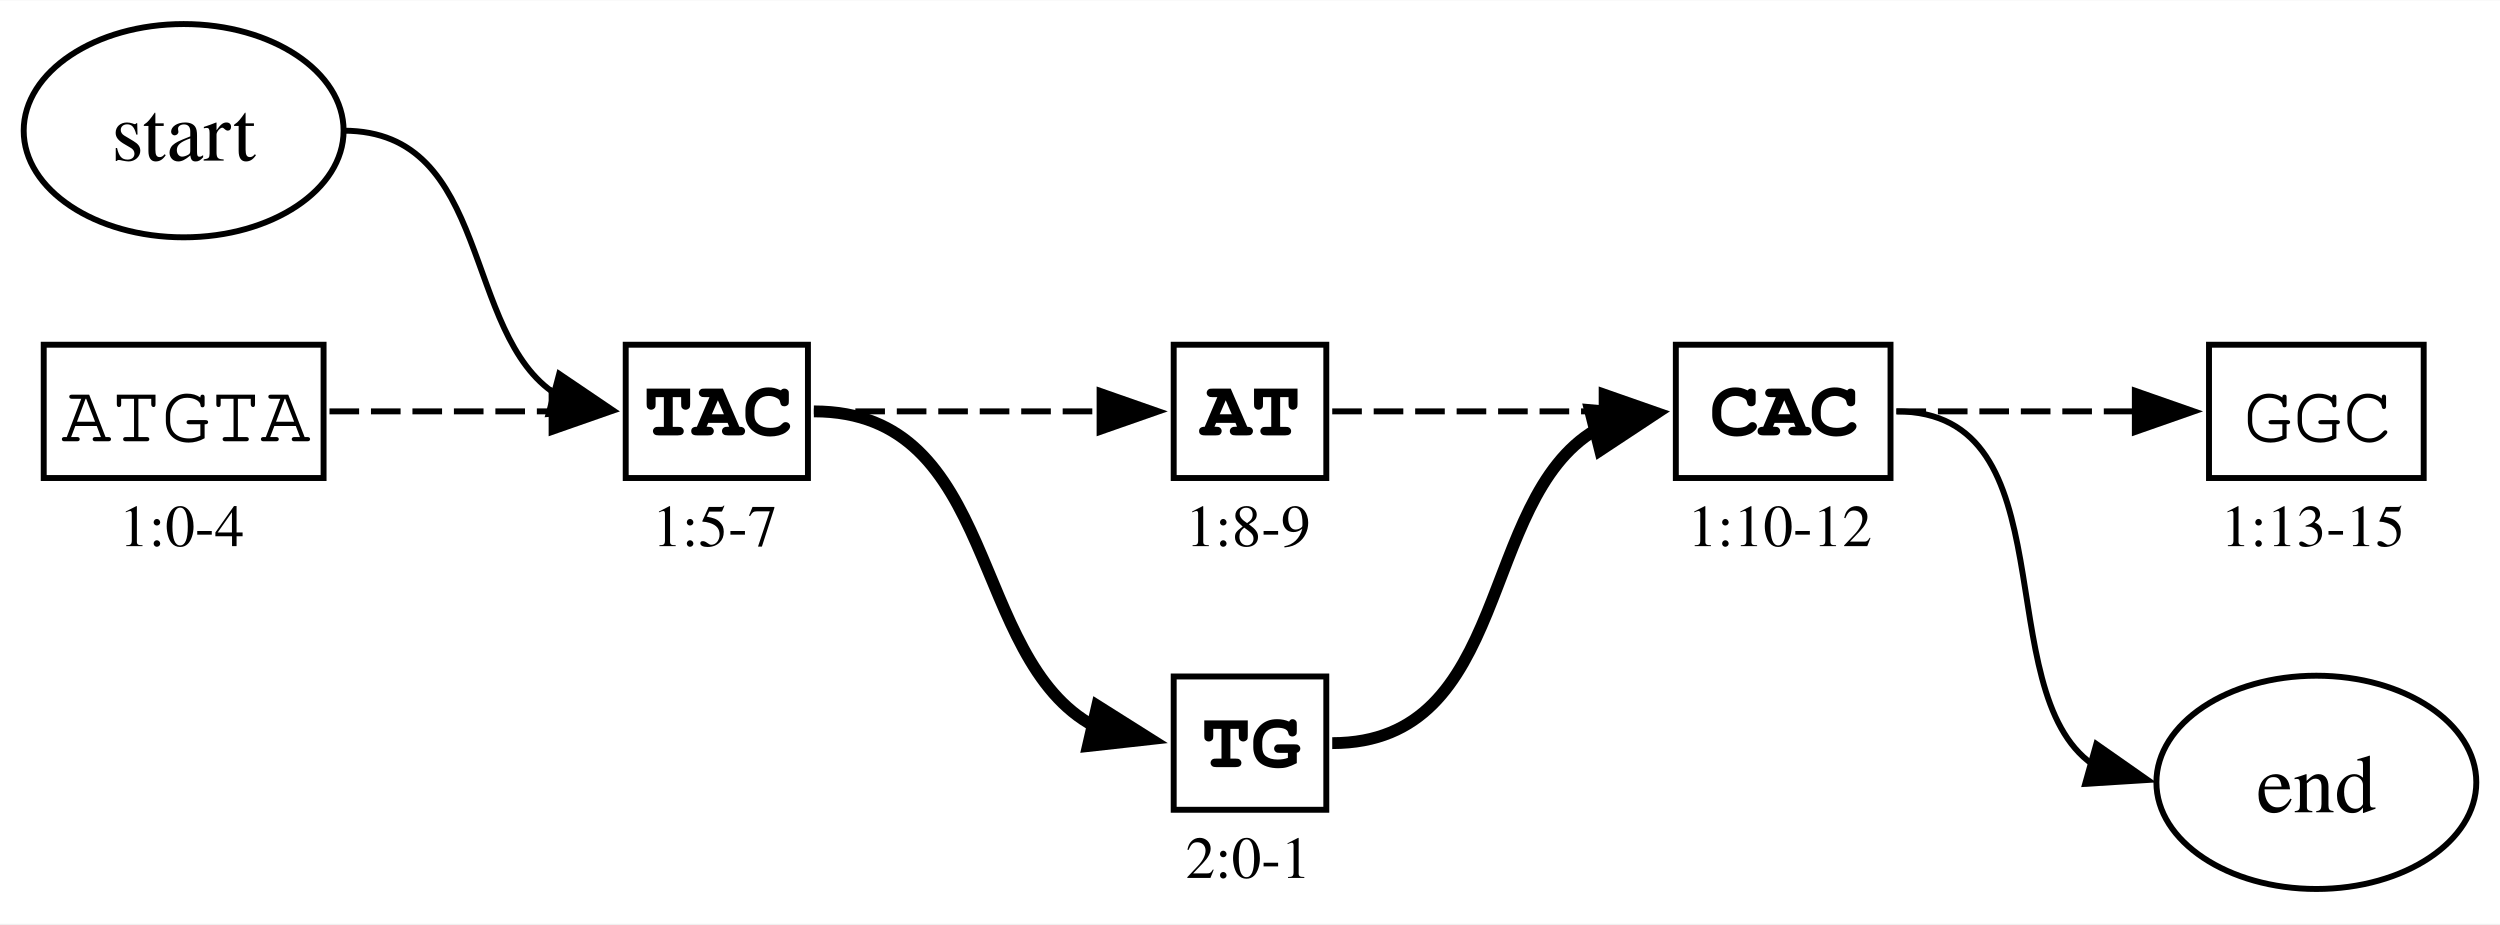
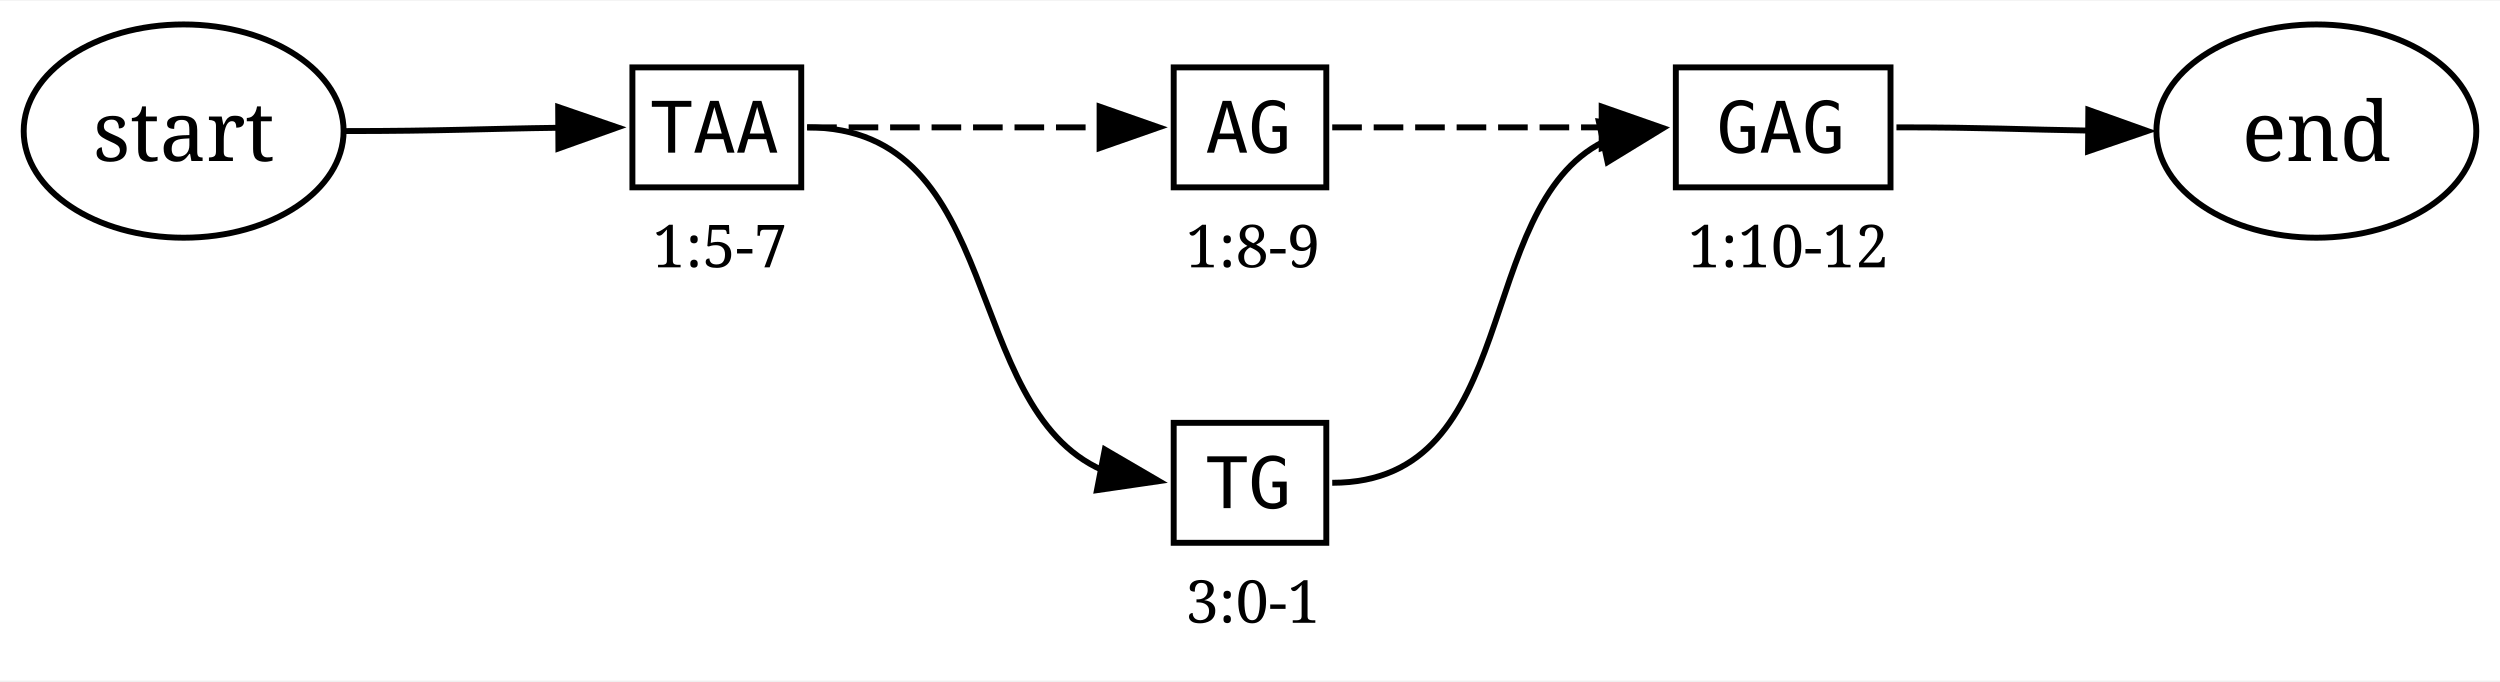
- <svg xmlns="http://www.w3.org/2000/svg" width="422pt" height="156pt" viewBox="0.00 0.00 422.00 155.88">
-   <g id="graph0" class="graph" transform="scale(1 1) rotate(0) translate(4 151.88)">
-     <polygon fill="white" stroke="none" points="-4,4 -4,-151.88 418,-151.88 418,4 -4,4" />
+ <svg xmlns="http://www.w3.org/2000/svg" width="422pt" height="115pt" viewBox="0.00 0.00 422.00 114.75">
+   <g id="graph0" class="graph" transform="scale(1 1) rotate(0) translate(4 110.75)">
+     <polygon fill="white" stroke="none" points="-4,4 -4,-110.75 418,-110.75 418,4 -4,4" />
    <g id="node1" class="node">
-       <ellipse fill="none" stroke="black" cx="27" cy="-129.88" rx="27" ry="18" />
-       <text text-anchor="middle" x="27" y="-124.83" font-family="Times,serif" font-size="14.00">start</text>
+       <ellipse fill="none" stroke="black" cx="27" cy="-88.75" rx="27" ry="18" />
+       <text text-anchor="middle" x="27" y="-83.7" font-family="serif,serif" font-size="14.00">start</text>
    </g>
    <g id="node2" class="node">
-       <polygon fill="none" stroke="black" points="101.62,-71.25 101.62,-93.75 132.38,-93.75 132.38,-71.25 101.62,-71.25" />
-       <text text-anchor="start" x="104.62" y="-78.45" font-family="Courier,monospace" font-weight="bold" font-size="14.00">TAC</text>
-       <text text-anchor="start" x="106.12" y="-59.75" font-family="Times,serif" font-size="10.00">1:5-7</text>
+       <polygon fill="none" stroke="black" points="102.75,-79.25 102.75,-99.5 131.25,-99.5 131.25,-79.25 102.75,-79.25" />
+       <text text-anchor="start" x="105.75" y="-85.1" font-family="Monospace" font-size="12.00">TAA</text>
+       <text text-anchor="start" x="106.12" y="-65.75" font-family="serif,serif" font-size="10.00">1:5-7</text>
    </g>
    <g id="edge1" class="edge">
-       <path fill="none" stroke="black" d="M54,-129.88C79.16,-129.88 73.86,-95.52 89.97,-85.32" />
-       <polygon fill="black" stroke="black" points="90.39,-88.83 99.16,-82.89 88.6,-82.06 90.39,-88.83" />
+       <path fill="none" stroke="black" d="M54,-88.75C70.91,-88.75 77.72,-89.15 90.52,-89.31" />
+       <polygon fill="black" stroke="black" points="90.22,-92.81 100.24,-89.37 90.26,-85.81 90.22,-92.81" />
    </g>
    <g id="node3" class="node">
-       <polygon fill="none" stroke="black" points="194.12,-71.25 194.12,-93.75 219.88,-93.75 219.88,-71.25 194.12,-71.25" />
-       <text text-anchor="start" x="198.75" y="-78.45" font-family="Courier,monospace" font-weight="bold" font-size="14.00">AT</text>
-       <text text-anchor="start" x="196.12" y="-59.75" font-family="Times,serif" font-size="10.00">1:8-9</text>
+       <polygon fill="none" stroke="black" points="194.12,-79.25 194.12,-99.5 219.88,-99.5 219.88,-79.25 194.12,-79.25" />
+       <text text-anchor="start" x="199.5" y="-85.1" font-family="Monospace" font-size="12.00">AG</text>
+       <text text-anchor="start" x="196.12" y="-65.75" font-family="serif,serif" font-size="10.00">1:8-9</text>
    </g>
    <g id="edge2" class="edge">
-       <path fill="none" stroke="black" stroke-dasharray="5,2" d="M133.38,-82.5C155.78,-82.5 164.01,-82.5 181.98,-82.5" />
-       <polygon fill="black" stroke="black" points="181.61,-86 191.61,-82.5 181.61,-79 181.61,-86" />
+       <path fill="none" stroke="black" stroke-dasharray="5,2" d="M132.25,-89.38C155.08,-89.38 163.46,-89.38 181.77,-89.38" />
+       <polygon fill="black" stroke="black" points="181.61,-92.88 191.61,-89.38 181.61,-85.88 181.61,-92.88" />
    </g>
    <g id="node4" class="node">
-       <polygon fill="none" stroke="black" points="194.12,-15.25 194.12,-37.75 219.88,-37.75 219.88,-15.25 194.12,-15.25" />
-       <text text-anchor="start" x="198.75" y="-22.45" font-family="Courier,monospace" font-weight="bold" font-size="14.00">TG</text>
-       <text text-anchor="start" x="196.12" y="-3.75" font-family="Times,serif" font-size="10.00">2:0-1</text>
+       <polygon fill="none" stroke="black" points="194.12,-19.25 194.12,-39.5 219.88,-39.5 219.88,-19.25 194.12,-19.25" />
+       <text text-anchor="start" x="199.5" y="-25.1" font-family="Monospace" font-size="12.00">TG</text>
+       <text text-anchor="start" x="196.12" y="-5.75" font-family="serif,serif" font-size="10.00">3:0-1</text>
    </g>
    <g id="edge3" class="edge">
-       <path fill="none" stroke="black" stroke-width="2" d="M133.38,-82.5C164.79,-82.5 159.37,-40.77 180.72,-29.35" />
-       <polygon fill="black" stroke="black" stroke-width="2" points="181.21,-32.83 190.17,-27.18 179.64,-26.01 181.21,-32.83" />
+       <path fill="none" stroke="black" d="M132.25,-89.38C165.93,-89.38 157.88,-42.2 182.1,-31.51" />
+       <polygon fill="black" stroke="black" points="182.49,-35 191.64,-29.66 181.16,-28.13 182.49,-35" />
    </g>
    <g id="node5" class="node">
-       <polygon fill="none" stroke="black" points="278.88,-71.25 278.88,-93.75 315.12,-93.75 315.12,-71.25 278.88,-71.25" />
-       <text text-anchor="start" x="284.62" y="-78.45" font-family="Courier,monospace" font-weight="bold" font-size="14.00">CAC</text>
-       <text text-anchor="start" x="280.88" y="-59.75" font-family="Times,serif" font-size="10.00">1:10-12</text>
+       <polygon fill="none" stroke="black" points="278.88,-79.25 278.88,-99.5 315.12,-99.5 315.12,-79.25 278.88,-79.25" />
+       <text text-anchor="start" x="285.75" y="-85.1" font-family="Monospace" font-size="12.00">GAG</text>
+       <text text-anchor="start" x="280.88" y="-65.75" font-family="serif,serif" font-size="10.00">1:10-12</text>
    </g>
    <g id="edge4" class="edge">
-       <path fill="none" stroke="black" stroke-dasharray="5,2" d="M220.88,-82.5C242.05,-82.5 249.95,-82.5 266.77,-82.5" />
-       <polygon fill="black" stroke="black" points="266.36,-86 276.36,-82.5 266.36,-79 266.36,-86" />
+       <path fill="none" stroke="black" stroke-dasharray="5,2" d="M220.88,-89.38C242.05,-89.38 249.95,-89.38 266.77,-89.38" />
+       <polygon fill="black" stroke="black" points="266.36,-92.88 276.36,-89.38 266.36,-85.88 266.36,-92.88" />
    </g>
    <g id="edge5" class="edge">
-       <path fill="none" stroke="black" stroke-width="2" d="M220.88,-26.5C251.26,-26.5 245.38,-67.48 265.28,-79.33" />
-       <polygon fill="black" stroke="black" stroke-width="2" points="264.39,-82.71 274.94,-81.76 266.1,-75.92 264.39,-82.71" />
-     </g>
-     <g id="node7" class="node">
-       <polygon fill="none" stroke="black" points="368.88,-71.25 368.88,-93.75 405.12,-93.75 405.12,-71.25 368.88,-71.25" />
-       <text text-anchor="start" x="374.62" y="-77.45" font-family="Courier,monospace" font-size="14.00">GGC</text>
-       <text text-anchor="start" x="370.88" y="-59.75" font-family="Times,serif" font-size="10.00">1:13-15</text>
-     </g>
-     <g id="edge7" class="edge">
-       <path fill="none" stroke="black" stroke-dasharray="5,2" d="M316.12,-82.5C334.81,-82.5 342.11,-82.5 356.53,-82.5" />
-       <polygon fill="black" stroke="black" points="356.36,-86 366.36,-82.5 356.36,-79 356.36,-86" />
-     </g>
-     <g id="node8" class="node">
-       <ellipse fill="none" stroke="black" cx="387" cy="-19.88" rx="27" ry="18" />
-       <text text-anchor="middle" x="387" y="-14.83" font-family="Times,serif" font-size="14.00">end</text>
-     </g>
-     <g id="edge8" class="edge">
-       <path fill="none" stroke="black" d="M316.12,-82.5C345.6,-82.5 331.39,-35.41 349.26,-22.9" />
-       <polygon fill="black" stroke="black" points="349.86,-26.36 358.54,-20.28 347.97,-19.62 349.86,-26.36" />
+       <path fill="none" stroke="black" d="M220.88,-29.38C253.2,-29.38 244.32,-75.72 266.67,-86.95" />
+       <polygon fill="black" stroke="black" points="265.88,-90.36 276.4,-89.05 267.36,-83.52 265.88,-90.36" />
    </g>
    <g id="node6" class="node">
-       <polygon fill="none" stroke="black" points="3.38,-71.25 3.38,-93.75 50.62,-93.75 50.62,-71.25 3.38,-71.25" />
-       <text text-anchor="start" x="6.38" y="-77.45" font-family="Courier,monospace" font-size="14.00">ATGTA</text>
-       <text text-anchor="start" x="16.12" y="-59.75" font-family="Times,serif" font-size="10.00">1:0-4</text>
+       <ellipse fill="none" stroke="black" cx="387" cy="-88.75" rx="27" ry="18" />
+       <text text-anchor="middle" x="387" y="-83.7" font-family="serif,serif" font-size="14.00">end</text>
    </g>
    <g id="edge6" class="edge">
-       <path fill="none" stroke="black" stroke-dasharray="5,2" d="M51.62,-82.5C69.15,-82.5 76.1,-82.5 89.49,-82.5" />
-       <polygon fill="black" stroke="black" points="89.11,-86 99.11,-82.5 89.11,-79 89.11,-86" />
+       <path fill="none" stroke="black" d="M316.12,-89.38C331.21,-89.38 337.54,-89 348.66,-88.83" />
+       <polygon fill="black" stroke="black" points="348.51,-92.33 358.49,-88.76 348.46,-85.33 348.51,-92.33" />
    </g>
  </g>
</svg>
